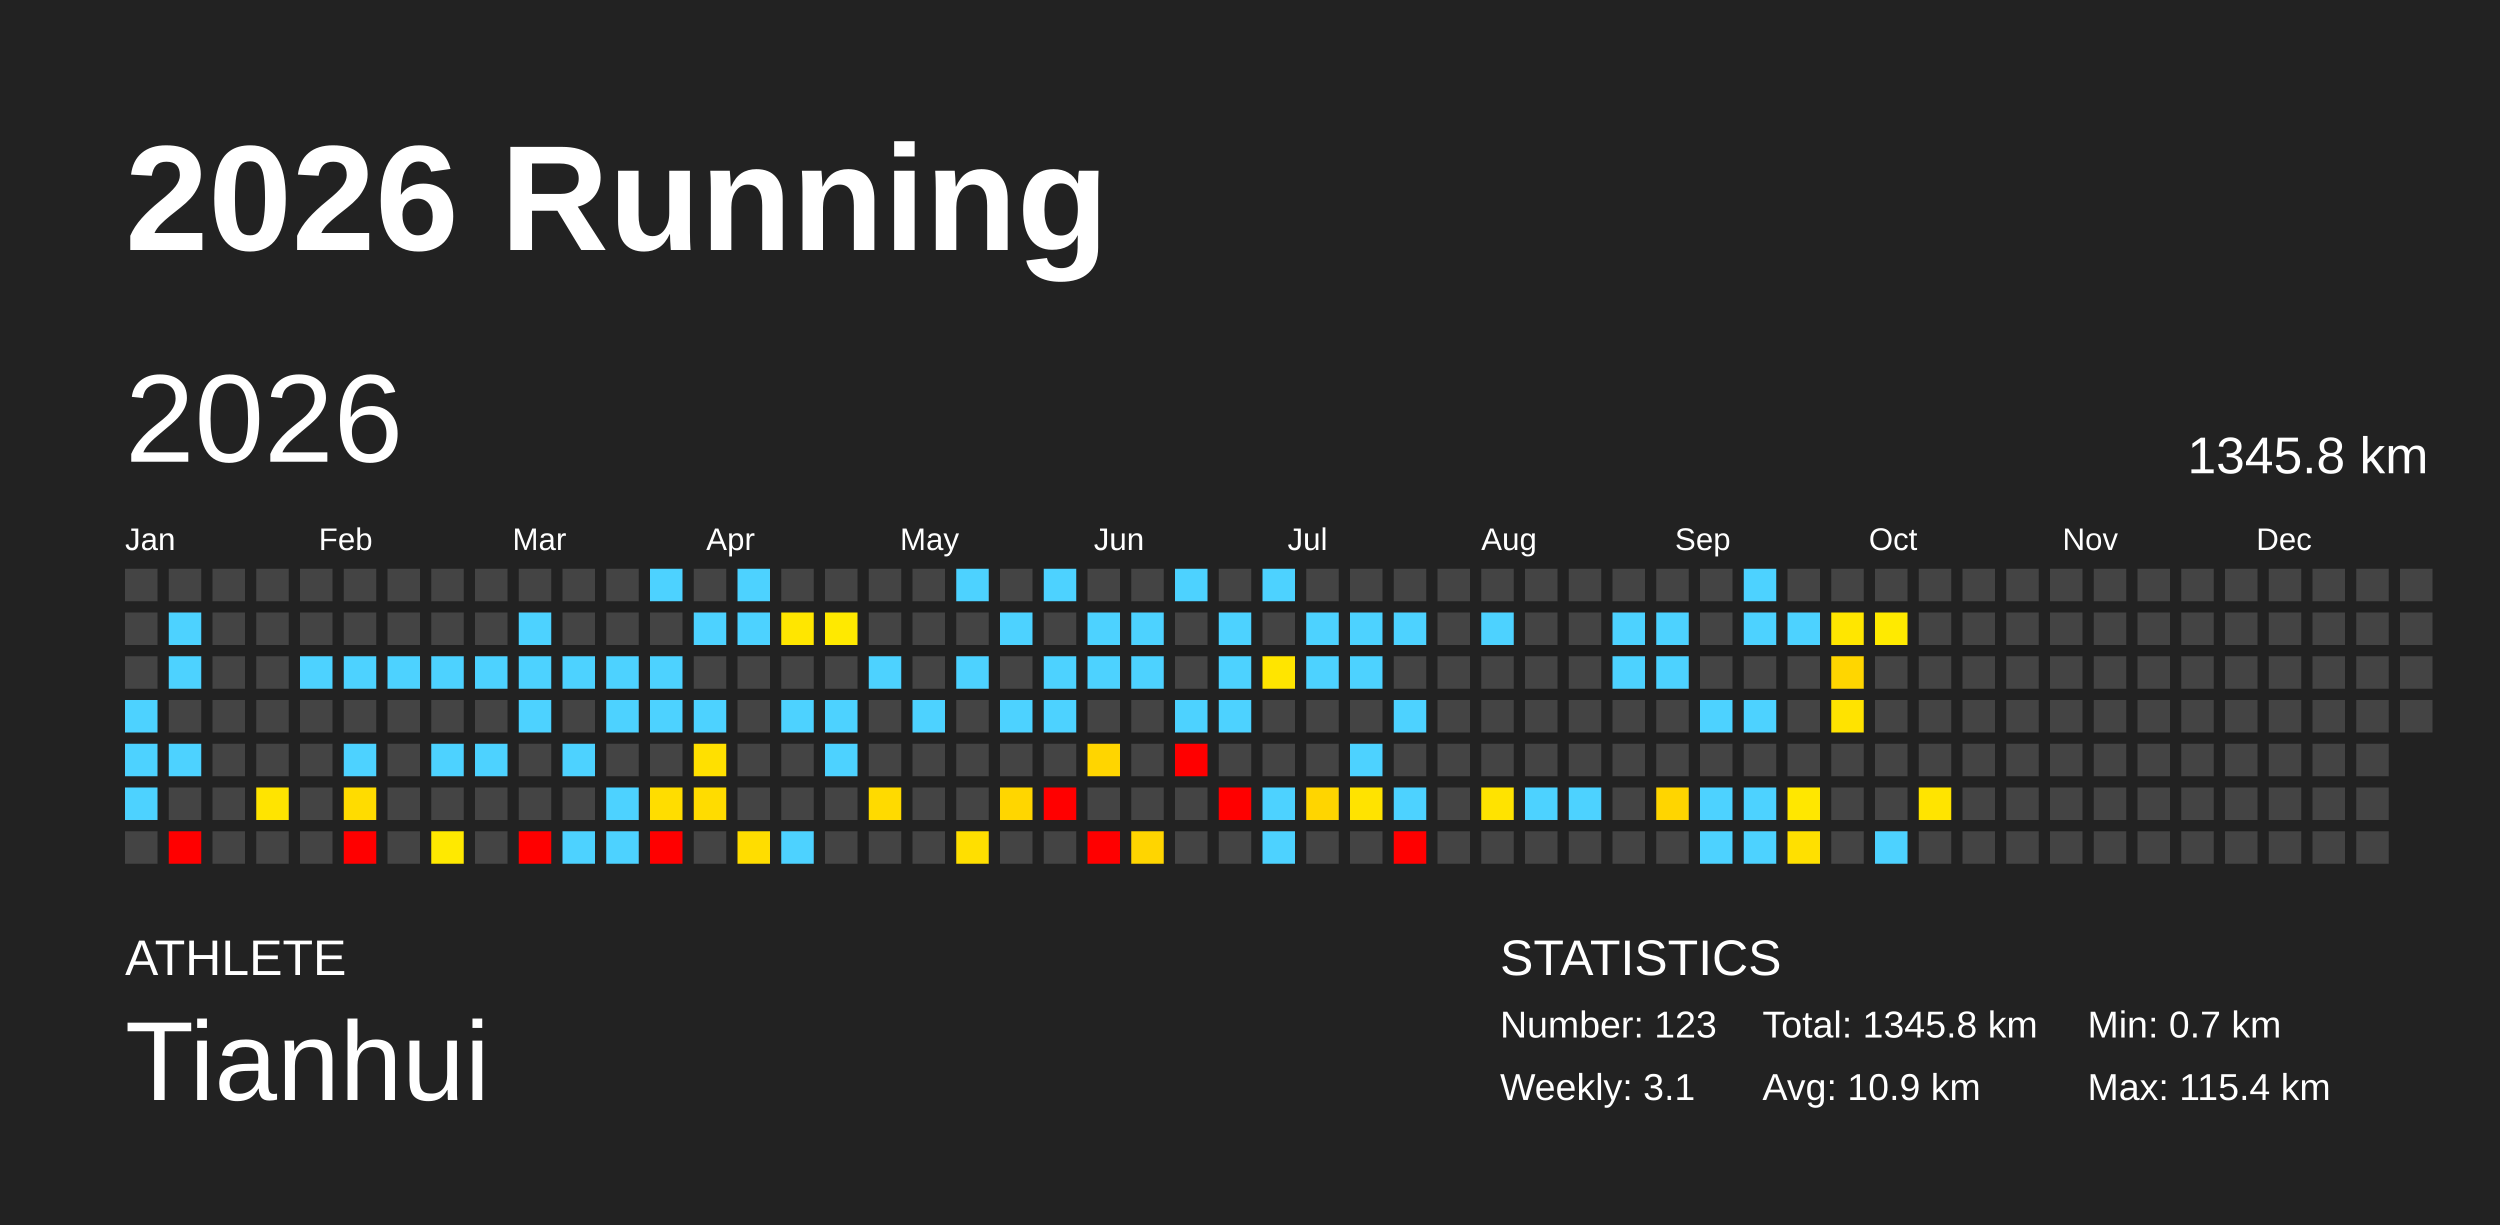
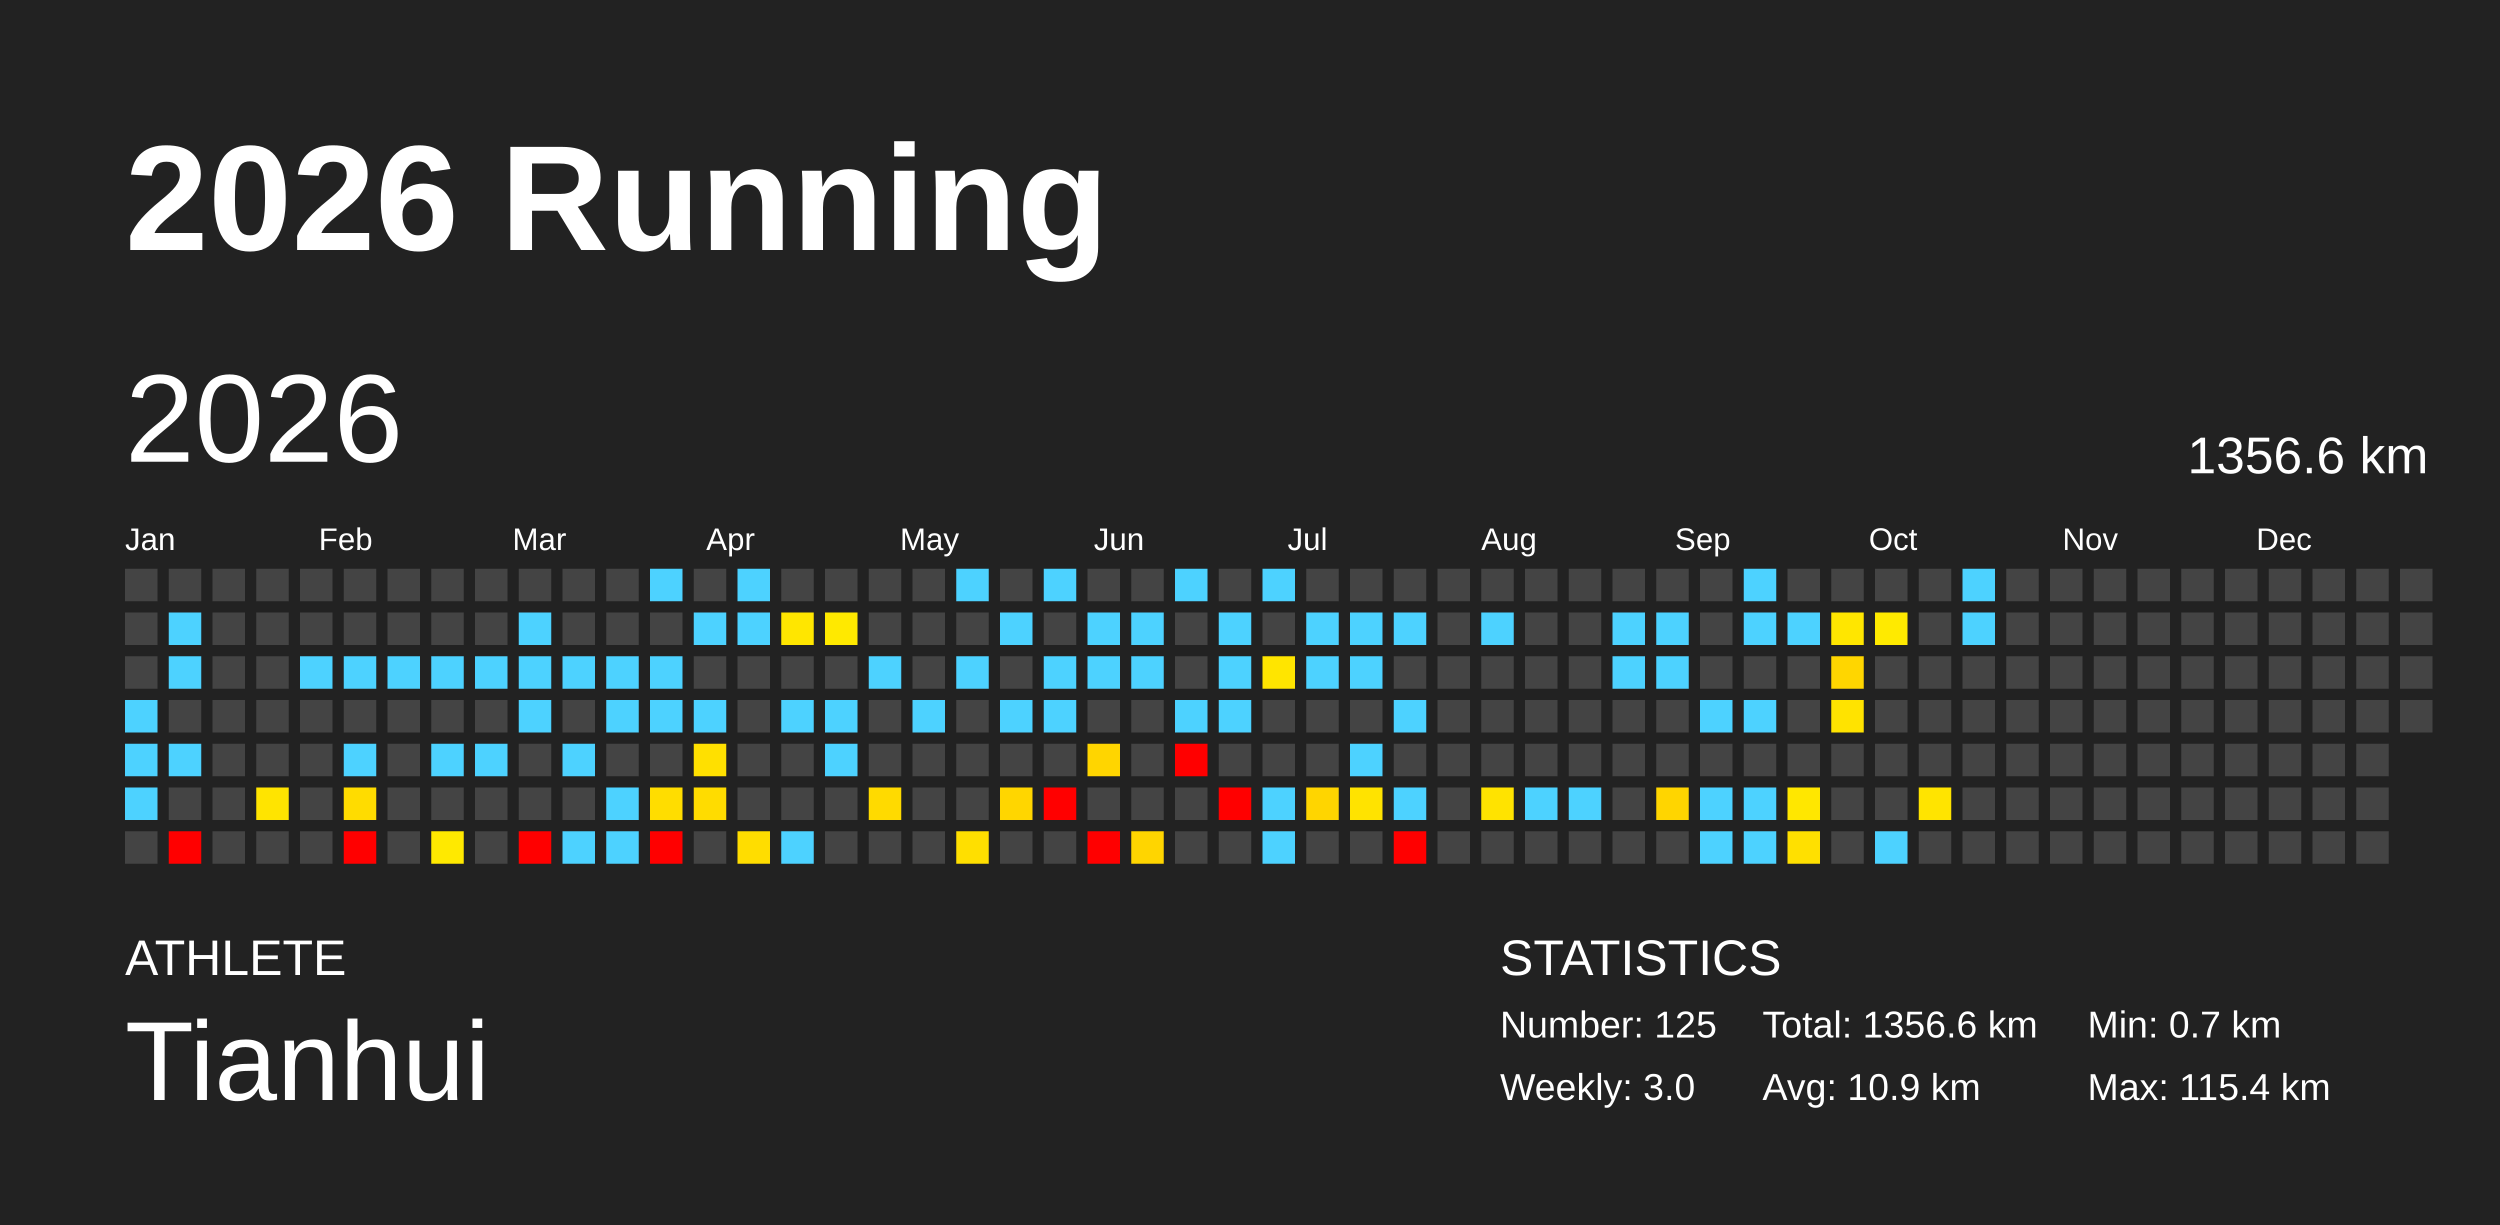
<svg xmlns="http://www.w3.org/2000/svg" baseProfile="full" height="98mm" version="1.1" viewBox="0,0,200,98" width="200mm">
  <defs />
  <rect fill="#222222" height="98" width="200" x="0" y="0" />
  <text fill="#FFFFFF" style="font-size:12px; font-family:Arial; font-weight:bold;" x="10" y="20">2026 Running</text>
  <text fill="#FFFFFF" style="font-size:4px; font-family:Arial" x="10" y="78">ATHLETE</text>
  <text fill="#FFFFFF" style="font-size:9px; font-family:Arial" x="10" y="88">Tianhui</text>
  <text fill="#FFFFFF" style="font-size:4px; font-family:Arial" x="120" y="78">STATISTICS</text>
-   <text fill="#FFFFFF" style="font-size:3px; font-family:Arial" x="120" y="83">Number: 123</text>
-   <text fill="#FFFFFF" style="font-size:3px; font-family:Arial" x="120" y="88">Weekly: 3.1</text>
-   <text fill="#FFFFFF" style="font-size:3px; font-family:Arial" x="141" y="83">Total: 1345.8 km</text>
+   <text fill="#FFFFFF" style="font-size:3px; font-family:Arial" x="120" y="83">Number: 125</text>
+   <text fill="#FFFFFF" style="font-size:3px; font-family:Arial" x="120" y="88">Weekly: 3.0</text>
+   <text fill="#FFFFFF" style="font-size:3px; font-family:Arial" x="141" y="83">Total: 1356.6 km</text>
  <text fill="#FFFFFF" style="font-size:3px; font-family:Arial" x="141" y="88">Avg: 10.9 km</text>
  <text fill="#FFFFFF" style="font-size:3px; font-family:Arial" x="167" y="83">Min: 0.7 km</text>
  <text fill="#FFFFFF" style="font-size:3px; font-family:Arial" x="167" y="88">Max: 115.4 km</text>
  <text dominant-baseline="hanging" fill="#FFFFFF" style="font-size:10.0px; font-family:Arial;" x="10" y="30">2026</text>
-   <text dominant-baseline="hanging" fill="#FFFFFF" style="font-size:4.125px; font-family:Arial;" x="175" y="35">1345.8 km</text>
+   <text dominant-baseline="hanging" fill="#FFFFFF" style="font-size:4.125px; font-family:Arial;" x="175" y="35">1356.6 km</text>
  <text fill="#FFFFFF" style="font-size:2.5px; font-family:Arial" x="10.0" y="44">Jan</text>
  <text fill="#FFFFFF" style="font-size:2.5px; font-family:Arial" x="25.5" y="44">Feb</text>
  <text fill="#FFFFFF" style="font-size:2.5px; font-family:Arial" x="41.0" y="44">Mar</text>
  <text fill="#FFFFFF" style="font-size:2.5px; font-family:Arial" x="56.5" y="44">Apr</text>
  <text fill="#FFFFFF" style="font-size:2.5px; font-family:Arial" x="72.0" y="44">May</text>
  <text fill="#FFFFFF" style="font-size:2.5px; font-family:Arial" x="87.5" y="44">Jun</text>
  <text fill="#FFFFFF" style="font-size:2.5px; font-family:Arial" x="103.0" y="44">Jul</text>
  <text fill="#FFFFFF" style="font-size:2.5px; font-family:Arial" x="118.5" y="44">Aug</text>
  <text fill="#FFFFFF" style="font-size:2.5px; font-family:Arial" x="134.0" y="44">Sep</text>
  <text fill="#FFFFFF" style="font-size:2.5px; font-family:Arial" x="149.5" y="44">Oct</text>
  <text fill="#FFFFFF" style="font-size:2.5px; font-family:Arial" x="165.0" y="44">Nov</text>
  <text fill="#FFFFFF" style="font-size:2.5px; font-family:Arial" x="180.5" y="44">Dec</text>
  <rect fill="#444444" height="2.6" width="2.6" x="10.0" y="45.5" />
  <rect fill="#444444" height="2.6" width="2.6" x="10.0" y="49.0" />
  <rect fill="#444444" height="2.6" width="2.6" x="10.0" y="52.5" />
  <rect fill="#4dd2ff" height="2.6" width="2.6" x="10.0" y="56.0" />
  <rect fill="#4dd2ff" height="2.6" width="2.6" x="10.0" y="59.5" />
  <rect fill="#4dd2ff" height="2.6" width="2.6" x="10.0" y="63.0" />
  <rect fill="#444444" height="2.6" width="2.6" x="10.0" y="66.5" />
  <rect fill="#444444" height="2.6" width="2.6" x="13.5" y="45.5" />
  <rect fill="#4dd2ff" height="2.6" width="2.6" x="13.5" y="49.0" />
  <rect fill="#4dd2ff" height="2.6" width="2.6" x="13.5" y="52.5" />
  <rect fill="#444444" height="2.6" width="2.6" x="13.5" y="56.0" />
  <rect fill="#4dd2ff" height="2.6" width="2.6" x="13.5" y="59.5" />
  <rect fill="#444444" height="2.6" width="2.6" x="13.5" y="63.0" />
  <rect fill="red" height="2.6" width="2.6" x="13.5" y="66.5" />
  <rect fill="#444444" height="2.6" width="2.6" x="17.0" y="45.5" />
  <rect fill="#444444" height="2.6" width="2.6" x="17.0" y="49.0" />
  <rect fill="#444444" height="2.6" width="2.6" x="17.0" y="52.5" />
  <rect fill="#444444" height="2.6" width="2.6" x="17.0" y="56.0" />
  <rect fill="#444444" height="2.6" width="2.6" x="17.0" y="59.5" />
  <rect fill="#444444" height="2.6" width="2.6" x="17.0" y="63.0" />
  <rect fill="#444444" height="2.6" width="2.6" x="17.0" y="66.5" />
  <rect fill="#444444" height="2.6" width="2.6" x="20.5" y="45.5" />
  <rect fill="#444444" height="2.6" width="2.6" x="20.5" y="49.0" />
  <rect fill="#444444" height="2.6" width="2.6" x="20.5" y="52.5" />
  <rect fill="#444444" height="2.6" width="2.6" x="20.5" y="56.0" />
  <rect fill="#444444" height="2.6" width="2.6" x="20.5" y="59.5" />
  <rect fill="#ffe400" height="2.6" width="2.6" x="20.5" y="63.0" />
  <rect fill="#444444" height="2.6" width="2.6" x="20.5" y="66.5" />
  <rect fill="#444444" height="2.6" width="2.6" x="24.0" y="45.5" />
  <rect fill="#444444" height="2.6" width="2.6" x="24.0" y="49.0" />
  <rect fill="#4dd2ff" height="2.6" width="2.6" x="24.0" y="52.5" />
  <rect fill="#444444" height="2.6" width="2.6" x="24.0" y="56.0" />
  <rect fill="#444444" height="2.6" width="2.6" x="24.0" y="59.5" />
  <rect fill="#444444" height="2.6" width="2.6" x="24.0" y="63.0" />
  <rect fill="#444444" height="2.6" width="2.6" x="24.0" y="66.5" />
  <rect fill="#444444" height="2.6" width="2.6" x="27.5" y="45.5" />
  <rect fill="#444444" height="2.6" width="2.6" x="27.5" y="49.0" />
  <rect fill="#4dd2ff" height="2.6" width="2.6" x="27.5" y="52.5" />
  <rect fill="#444444" height="2.6" width="2.6" x="27.5" y="56.0" />
  <rect fill="#4dd2ff" height="2.6" width="2.6" x="27.5" y="59.5" />
  <rect fill="#ffdc00" height="2.6" width="2.6" x="27.5" y="63.0" />
  <rect fill="red" height="2.6" width="2.6" x="27.5" y="66.5" />
  <rect fill="#444444" height="2.6" width="2.6" x="31.0" y="45.5" />
  <rect fill="#444444" height="2.6" width="2.6" x="31.0" y="49.0" />
  <rect fill="#4dd2ff" height="2.6" width="2.6" x="31.0" y="52.5" />
  <rect fill="#444444" height="2.6" width="2.6" x="31.0" y="56.0" />
  <rect fill="#444444" height="2.6" width="2.6" x="31.0" y="59.5" />
  <rect fill="#444444" height="2.6" width="2.6" x="31.0" y="63.0" />
  <rect fill="#444444" height="2.6" width="2.6" x="31.0" y="66.5" />
  <rect fill="#444444" height="2.6" width="2.6" x="34.5" y="45.5" />
  <rect fill="#444444" height="2.6" width="2.6" x="34.5" y="49.0" />
  <rect fill="#4dd2ff" height="2.6" width="2.6" x="34.5" y="52.5" />
  <rect fill="#444444" height="2.6" width="2.6" x="34.5" y="56.0" />
  <rect fill="#4dd2ff" height="2.6" width="2.6" x="34.5" y="59.5" />
  <rect fill="#444444" height="2.6" width="2.6" x="34.5" y="63.0" />
  <rect fill="#ffe900" height="2.6" width="2.6" x="34.5" y="66.5" />
  <rect fill="#444444" height="2.6" width="2.6" x="38.0" y="45.5" />
  <rect fill="#444444" height="2.6" width="2.6" x="38.0" y="49.0" />
  <rect fill="#4dd2ff" height="2.6" width="2.6" x="38.0" y="52.5" />
  <rect fill="#444444" height="2.6" width="2.6" x="38.0" y="56.0" />
  <rect fill="#4dd2ff" height="2.6" width="2.6" x="38.0" y="59.5" />
  <rect fill="#444444" height="2.6" width="2.6" x="38.0" y="63.0" />
  <rect fill="#444444" height="2.6" width="2.6" x="38.0" y="66.5" />
  <rect fill="#444444" height="2.6" width="2.6" x="41.5" y="45.5" />
  <rect fill="#4dd2ff" height="2.6" width="2.6" x="41.5" y="49.0" />
  <rect fill="#4dd2ff" height="2.6" width="2.6" x="41.5" y="52.5" />
  <rect fill="#4dd2ff" height="2.6" width="2.6" x="41.5" y="56.0" />
  <rect fill="#444444" height="2.6" width="2.6" x="41.5" y="59.5" />
  <rect fill="#444444" height="2.6" width="2.6" x="41.5" y="63.0" />
  <rect fill="red" height="2.6" width="2.6" x="41.5" y="66.5" />
  <rect fill="#444444" height="2.6" width="2.6" x="45.0" y="45.5" />
  <rect fill="#444444" height="2.6" width="2.6" x="45.0" y="49.0" />
  <rect fill="#4dd2ff" height="2.6" width="2.6" x="45.0" y="52.5" />
  <rect fill="#444444" height="2.6" width="2.6" x="45.0" y="56.0" />
  <rect fill="#4dd2ff" height="2.6" width="2.6" x="45.0" y="59.5" />
  <rect fill="#444444" height="2.6" width="2.6" x="45.0" y="63.0" />
  <rect fill="#4dd2ff" height="2.6" width="2.6" x="45.0" y="66.5" />
  <rect fill="#444444" height="2.6" width="2.6" x="48.5" y="45.5" />
  <rect fill="#444444" height="2.6" width="2.6" x="48.5" y="49.0" />
  <rect fill="#4dd2ff" height="2.6" width="2.6" x="48.5" y="52.5" />
  <rect fill="#4dd2ff" height="2.6" width="2.6" x="48.5" y="56.0" />
  <rect fill="#444444" height="2.6" width="2.6" x="48.5" y="59.5" />
  <rect fill="#4dd2ff" height="2.6" width="2.6" x="48.5" y="63.0" />
  <rect fill="#4dd2ff" height="2.6" width="2.6" x="48.5" y="66.5" />
  <rect fill="#4dd2ff" height="2.6" width="2.6" x="52.0" y="45.5" />
  <rect fill="#444444" height="2.6" width="2.6" x="52.0" y="49.0" />
  <rect fill="#4dd2ff" height="2.6" width="2.6" x="52.0" y="52.5" />
  <rect fill="#4dd2ff" height="2.6" width="2.6" x="52.0" y="56.0" />
  <rect fill="#444444" height="2.6" width="2.6" x="52.0" y="59.5" />
  <rect fill="#ffdd00" height="2.6" width="2.6" x="52.0" y="63.0" />
  <rect fill="red" height="2.6" width="2.6" x="52.0" y="66.5" />
  <rect fill="#444444" height="2.6" width="2.6" x="55.5" y="45.5" />
  <rect fill="#4dd2ff" height="2.6" width="2.6" x="55.5" y="49.0" />
  <rect fill="#444444" height="2.6" width="2.6" x="55.5" y="52.5" />
  <rect fill="#4dd2ff" height="2.6" width="2.6" x="55.5" y="56.0" />
  <rect fill="#ffe000" height="2.6" width="2.6" x="55.5" y="59.5" />
  <rect fill="#ffdc00" height="2.6" width="2.6" x="55.5" y="63.0" />
  <rect fill="#444444" height="2.6" width="2.6" x="55.5" y="66.5" />
  <rect fill="#4dd2ff" height="2.6" width="2.6" x="59.0" y="45.5" />
  <rect fill="#4dd2ff" height="2.6" width="2.6" x="59.0" y="49.0" />
  <rect fill="#444444" height="2.6" width="2.6" x="59.0" y="52.5" />
  <rect fill="#444444" height="2.6" width="2.6" x="59.0" y="56.0" />
  <rect fill="#444444" height="2.6" width="2.6" x="59.0" y="59.5" />
  <rect fill="#444444" height="2.6" width="2.6" x="59.0" y="63.0" />
  <rect fill="#ffdd00" height="2.6" width="2.6" x="59.0" y="66.5" />
  <rect fill="#444444" height="2.6" width="2.6" x="62.5" y="45.5" />
  <rect fill="#ffe600" height="2.6" width="2.6" x="62.5" y="49.0" />
  <rect fill="#444444" height="2.6" width="2.6" x="62.5" y="52.5" />
  <rect fill="#4dd2ff" height="2.6" width="2.6" x="62.5" y="56.0" />
  <rect fill="#444444" height="2.6" width="2.6" x="62.5" y="59.5" />
  <rect fill="#444444" height="2.6" width="2.6" x="62.5" y="63.0" />
  <rect fill="#4dd2ff" height="2.6" width="2.6" x="62.5" y="66.5" />
  <rect fill="#444444" height="2.6" width="2.6" x="66.0" y="45.5" />
  <rect fill="#ffe900" height="2.6" width="2.6" x="66.0" y="49.0" />
  <rect fill="#444444" height="2.6" width="2.6" x="66.0" y="52.5" />
  <rect fill="#4dd2ff" height="2.6" width="2.6" x="66.0" y="56.0" />
  <rect fill="#4dd2ff" height="2.6" width="2.6" x="66.0" y="59.5" />
  <rect fill="#444444" height="2.6" width="2.6" x="66.0" y="63.0" />
  <rect fill="#444444" height="2.6" width="2.6" x="66.0" y="66.5" />
  <rect fill="#444444" height="2.6" width="2.6" x="69.5" y="45.5" />
  <rect fill="#444444" height="2.6" width="2.6" x="69.5" y="49.0" />
  <rect fill="#4dd2ff" height="2.6" width="2.6" x="69.5" y="52.5" />
  <rect fill="#444444" height="2.6" width="2.6" x="69.5" y="56.0" />
  <rect fill="#444444" height="2.6" width="2.6" x="69.5" y="59.5" />
  <rect fill="#ffda00" height="2.6" width="2.6" x="69.5" y="63.0" />
  <rect fill="#444444" height="2.6" width="2.6" x="69.5" y="66.5" />
  <rect fill="#444444" height="2.6" width="2.6" x="73.0" y="45.5" />
  <rect fill="#444444" height="2.6" width="2.6" x="73.0" y="49.0" />
  <rect fill="#444444" height="2.6" width="2.6" x="73.0" y="52.5" />
  <rect fill="#4dd2ff" height="2.6" width="2.6" x="73.0" y="56.0" />
  <rect fill="#444444" height="2.6" width="2.6" x="73.0" y="59.5" />
  <rect fill="#444444" height="2.6" width="2.6" x="73.0" y="63.0" />
  <rect fill="#444444" height="2.6" width="2.6" x="73.0" y="66.5" />
  <rect fill="#4dd2ff" height="2.6" width="2.6" x="76.5" y="45.5" />
  <rect fill="#444444" height="2.6" width="2.6" x="76.5" y="49.0" />
  <rect fill="#4dd2ff" height="2.6" width="2.6" x="76.5" y="52.5" />
  <rect fill="#444444" height="2.6" width="2.6" x="76.5" y="56.0" />
  <rect fill="#444444" height="2.6" width="2.6" x="76.5" y="59.5" />
  <rect fill="#444444" height="2.6" width="2.6" x="76.5" y="63.0" />
  <rect fill="#ffdf00" height="2.6" width="2.6" x="76.5" y="66.5" />
  <rect fill="#444444" height="2.6" width="2.6" x="80.0" y="45.5" />
  <rect fill="#4dd2ff" height="2.6" width="2.6" x="80.0" y="49.0" />
  <rect fill="#444444" height="2.6" width="2.6" x="80.0" y="52.5" />
  <rect fill="#4dd2ff" height="2.6" width="2.6" x="80.0" y="56.0" />
  <rect fill="#444444" height="2.6" width="2.6" x="80.0" y="59.5" />
  <rect fill="#ffd600" height="2.6" width="2.6" x="80.0" y="63.0" />
  <rect fill="#444444" height="2.6" width="2.6" x="80.0" y="66.5" />
  <rect fill="#4dd2ff" height="2.6" width="2.6" x="83.5" y="45.5" />
  <rect fill="#444444" height="2.6" width="2.6" x="83.5" y="49.0" />
  <rect fill="#4dd2ff" height="2.6" width="2.6" x="83.5" y="52.5" />
  <rect fill="#4dd2ff" height="2.6" width="2.6" x="83.5" y="56.0" />
  <rect fill="#444444" height="2.6" width="2.6" x="83.5" y="59.5" />
  <rect fill="red" height="2.6" width="2.6" x="83.5" y="63.0" />
  <rect fill="#444444" height="2.6" width="2.6" x="83.5" y="66.5" />
  <rect fill="#444444" height="2.6" width="2.6" x="87.0" y="45.5" />
  <rect fill="#4dd2ff" height="2.6" width="2.6" x="87.0" y="49.0" />
  <rect fill="#4dd2ff" height="2.6" width="2.6" x="87.0" y="52.5" />
  <rect fill="#444444" height="2.6" width="2.6" x="87.0" y="56.0" />
  <rect fill="#ffd500" height="2.6" width="2.6" x="87.0" y="59.5" />
  <rect fill="#444444" height="2.6" width="2.6" x="87.0" y="63.0" />
  <rect fill="red" height="2.6" width="2.6" x="87.0" y="66.5" />
  <rect fill="#444444" height="2.6" width="2.6" x="90.5" y="45.5" />
  <rect fill="#4dd2ff" height="2.6" width="2.6" x="90.5" y="49.0" />
  <rect fill="#4dd2ff" height="2.6" width="2.6" x="90.5" y="52.5" />
  <rect fill="#444444" height="2.6" width="2.6" x="90.5" y="56.0" />
  <rect fill="#444444" height="2.6" width="2.6" x="90.5" y="59.5" />
  <rect fill="#444444" height="2.6" width="2.6" x="90.5" y="63.0" />
  <rect fill="#ffd500" height="2.6" width="2.6" x="90.5" y="66.5" />
  <rect fill="#4dd2ff" height="2.6" width="2.6" x="94.0" y="45.5" />
  <rect fill="#444444" height="2.6" width="2.6" x="94.0" y="49.0" />
  <rect fill="#444444" height="2.6" width="2.6" x="94.0" y="52.5" />
  <rect fill="#4dd2ff" height="2.6" width="2.6" x="94.0" y="56.0" />
  <rect fill="red" height="2.6" width="2.6" x="94.0" y="59.5" />
  <rect fill="#444444" height="2.6" width="2.6" x="94.0" y="63.0" />
  <rect fill="#444444" height="2.6" width="2.6" x="94.0" y="66.5" />
  <rect fill="#444444" height="2.6" width="2.6" x="97.5" y="45.5" />
  <rect fill="#4dd2ff" height="2.6" width="2.6" x="97.5" y="49.0" />
  <rect fill="#4dd2ff" height="2.6" width="2.6" x="97.5" y="52.5" />
  <rect fill="#4dd2ff" height="2.6" width="2.6" x="97.5" y="56.0" />
  <rect fill="#444444" height="2.6" width="2.6" x="97.5" y="59.5" />
  <rect fill="red" height="2.6" width="2.6" x="97.5" y="63.0" />
  <rect fill="#444444" height="2.6" width="2.6" x="97.5" y="66.5" />
  <rect fill="#4dd2ff" height="2.6" width="2.6" x="101.0" y="45.5" />
  <rect fill="#444444" height="2.6" width="2.6" x="101.0" y="49.0" />
  <rect fill="#ffe500" height="2.6" width="2.6" x="101.0" y="52.5" />
  <rect fill="#444444" height="2.6" width="2.6" x="101.0" y="56.0" />
  <rect fill="#444444" height="2.6" width="2.6" x="101.0" y="59.5" />
  <rect fill="#4dd2ff" height="2.6" width="2.6" x="101.0" y="63.0" />
  <rect fill="#4dd2ff" height="2.6" width="2.6" x="101.0" y="66.5" />
  <rect fill="#444444" height="2.6" width="2.6" x="104.5" y="45.5" />
  <rect fill="#4dd2ff" height="2.6" width="2.6" x="104.5" y="49.0" />
  <rect fill="#4dd2ff" height="2.6" width="2.6" x="104.5" y="52.5" />
  <rect fill="#444444" height="2.6" width="2.6" x="104.5" y="56.0" />
  <rect fill="#444444" height="2.6" width="2.6" x="104.5" y="59.5" />
  <rect fill="#ffd500" height="2.6" width="2.6" x="104.5" y="63.0" />
  <rect fill="#444444" height="2.6" width="2.6" x="104.5" y="66.5" />
  <rect fill="#444444" height="2.6" width="2.6" x="108.0" y="45.5" />
  <rect fill="#4dd2ff" height="2.6" width="2.6" x="108.0" y="49.0" />
  <rect fill="#4dd2ff" height="2.6" width="2.6" x="108.0" y="52.5" />
  <rect fill="#444444" height="2.6" width="2.6" x="108.0" y="56.0" />
  <rect fill="#4dd2ff" height="2.6" width="2.6" x="108.0" y="59.5" />
  <rect fill="#ffe300" height="2.6" width="2.6" x="108.0" y="63.0" />
  <rect fill="#444444" height="2.6" width="2.6" x="108.0" y="66.5" />
  <rect fill="#444444" height="2.6" width="2.6" x="111.5" y="45.5" />
  <rect fill="#4dd2ff" height="2.6" width="2.6" x="111.5" y="49.0" />
  <rect fill="#444444" height="2.6" width="2.6" x="111.5" y="52.5" />
  <rect fill="#4dd2ff" height="2.6" width="2.6" x="111.5" y="56.0" />
  <rect fill="#444444" height="2.6" width="2.6" x="111.5" y="59.5" />
  <rect fill="#4dd2ff" height="2.6" width="2.6" x="111.5" y="63.0" />
  <rect fill="red" height="2.6" width="2.6" x="111.5" y="66.5" />
  <rect fill="#444444" height="2.6" width="2.6" x="115.0" y="45.5" />
  <rect fill="#444444" height="2.6" width="2.6" x="115.0" y="49.0" />
  <rect fill="#444444" height="2.6" width="2.6" x="115.0" y="52.5" />
  <rect fill="#444444" height="2.6" width="2.6" x="115.0" y="56.0" />
  <rect fill="#444444" height="2.6" width="2.6" x="115.0" y="59.5" />
  <rect fill="#444444" height="2.6" width="2.6" x="115.0" y="63.0" />
  <rect fill="#444444" height="2.6" width="2.6" x="115.0" y="66.5" />
  <rect fill="#444444" height="2.6" width="2.6" x="118.5" y="45.5" />
  <rect fill="#4dd2ff" height="2.6" width="2.6" x="118.5" y="49.0" />
  <rect fill="#444444" height="2.6" width="2.6" x="118.5" y="52.5" />
  <rect fill="#444444" height="2.6" width="2.6" x="118.5" y="56.0" />
  <rect fill="#444444" height="2.6" width="2.6" x="118.5" y="59.5" />
  <rect fill="#ffe300" height="2.6" width="2.6" x="118.5" y="63.0" />
  <rect fill="#444444" height="2.6" width="2.6" x="118.5" y="66.5" />
  <rect fill="#444444" height="2.6" width="2.6" x="122.0" y="45.5" />
  <rect fill="#444444" height="2.6" width="2.6" x="122.0" y="49.0" />
  <rect fill="#444444" height="2.6" width="2.6" x="122.0" y="52.5" />
  <rect fill="#444444" height="2.6" width="2.6" x="122.0" y="56.0" />
  <rect fill="#444444" height="2.6" width="2.6" x="122.0" y="59.5" />
  <rect fill="#4dd2ff" height="2.6" width="2.6" x="122.0" y="63.0" />
  <rect fill="#444444" height="2.6" width="2.6" x="122.0" y="66.5" />
  <rect fill="#444444" height="2.6" width="2.6" x="125.5" y="45.5" />
  <rect fill="#444444" height="2.6" width="2.6" x="125.5" y="49.0" />
  <rect fill="#444444" height="2.6" width="2.6" x="125.5" y="52.5" />
  <rect fill="#444444" height="2.6" width="2.6" x="125.5" y="56.0" />
  <rect fill="#444444" height="2.6" width="2.6" x="125.5" y="59.5" />
  <rect fill="#4dd2ff" height="2.6" width="2.6" x="125.5" y="63.0" />
  <rect fill="#444444" height="2.6" width="2.6" x="125.5" y="66.5" />
  <rect fill="#444444" height="2.6" width="2.6" x="129.0" y="45.5" />
  <rect fill="#4dd2ff" height="2.6" width="2.6" x="129.0" y="49.0" />
  <rect fill="#4dd2ff" height="2.6" width="2.6" x="129.0" y="52.5" />
  <rect fill="#444444" height="2.6" width="2.6" x="129.0" y="56.0" />
  <rect fill="#444444" height="2.6" width="2.6" x="129.0" y="59.5" />
  <rect fill="#444444" height="2.6" width="2.6" x="129.0" y="63.0" />
  <rect fill="#444444" height="2.6" width="2.6" x="129.0" y="66.5" />
  <rect fill="#444444" height="2.6" width="2.6" x="132.5" y="45.5" />
  <rect fill="#4dd2ff" height="2.6" width="2.6" x="132.5" y="49.0" />
  <rect fill="#4dd2ff" height="2.6" width="2.6" x="132.5" y="52.5" />
  <rect fill="#444444" height="2.6" width="2.6" x="132.5" y="56.0" />
  <rect fill="#444444" height="2.6" width="2.6" x="132.5" y="59.5" />
  <rect fill="#ffd500" height="2.6" width="2.6" x="132.5" y="63.0" />
  <rect fill="#444444" height="2.6" width="2.6" x="132.5" y="66.5" />
  <rect fill="#444444" height="2.6" width="2.6" x="136.0" y="45.5" />
  <rect fill="#444444" height="2.6" width="2.6" x="136.0" y="49.0" />
  <rect fill="#444444" height="2.6" width="2.6" x="136.0" y="52.5" />
  <rect fill="#4dd2ff" height="2.6" width="2.6" x="136.0" y="56.0" />
  <rect fill="#444444" height="2.6" width="2.6" x="136.0" y="59.5" />
  <rect fill="#4dd2ff" height="2.6" width="2.6" x="136.0" y="63.0" />
  <rect fill="#4dd2ff" height="2.6" width="2.6" x="136.0" y="66.5" />
  <rect fill="#4dd2ff" height="2.6" width="2.6" x="139.5" y="45.5" />
  <rect fill="#4dd2ff" height="2.6" width="2.6" x="139.5" y="49.0" />
  <rect fill="#444444" height="2.6" width="2.6" x="139.5" y="52.5" />
  <rect fill="#4dd2ff" height="2.6" width="2.6" x="139.5" y="56.0" />
  <rect fill="#444444" height="2.6" width="2.6" x="139.5" y="59.5" />
  <rect fill="#4dd2ff" height="2.6" width="2.6" x="139.5" y="63.0" />
  <rect fill="#4dd2ff" height="2.6" width="2.6" x="139.5" y="66.5" />
  <rect fill="#444444" height="2.6" width="2.6" x="143.0" y="45.5" />
  <rect fill="#4dd2ff" height="2.6" width="2.6" x="143.0" y="49.0" />
  <rect fill="#444444" height="2.6" width="2.6" x="143.0" y="52.5" />
  <rect fill="#444444" height="2.6" width="2.6" x="143.0" y="56.0" />
  <rect fill="#444444" height="2.6" width="2.6" x="143.0" y="59.5" />
  <rect fill="#ffe700" height="2.6" width="2.6" x="143.0" y="63.0" />
  <rect fill="#ffe000" height="2.6" width="2.6" x="143.0" y="66.5" />
  <rect fill="#444444" height="2.6" width="2.6" x="146.5" y="45.5" />
  <rect fill="#ffe600" height="2.6" width="2.6" x="146.5" y="49.0" />
  <rect fill="#ffd600" height="2.6" width="2.6" x="146.5" y="52.5" />
  <rect fill="#ffe300" height="2.6" width="2.6" x="146.5" y="56.0" />
  <rect fill="#444444" height="2.6" width="2.6" x="146.5" y="59.5" />
  <rect fill="#444444" height="2.6" width="2.6" x="146.5" y="63.0" />
  <rect fill="#444444" height="2.6" width="2.6" x="146.5" y="66.5" />
  <rect fill="#444444" height="2.6" width="2.6" x="150.0" y="45.5" />
  <rect fill="#ffea00" height="2.6" width="2.6" x="150.0" y="49.0" />
  <rect fill="#444444" height="2.6" width="2.6" x="150.0" y="52.5" />
  <rect fill="#444444" height="2.6" width="2.6" x="150.0" y="56.0" />
  <rect fill="#444444" height="2.6" width="2.6" x="150.0" y="59.5" />
  <rect fill="#444444" height="2.6" width="2.6" x="150.0" y="63.0" />
  <rect fill="#4dd2ff" height="2.6" width="2.6" x="150.0" y="66.5" />
  <rect fill="#444444" height="2.6" width="2.6" x="153.5" y="45.5" />
  <rect fill="#444444" height="2.6" width="2.6" x="153.5" y="49.0" />
  <rect fill="#444444" height="2.6" width="2.6" x="153.5" y="52.5" />
  <rect fill="#444444" height="2.6" width="2.6" x="153.5" y="56.0" />
  <rect fill="#444444" height="2.6" width="2.6" x="153.5" y="59.5" />
  <rect fill="#ffe400" height="2.6" width="2.6" x="153.5" y="63.0" />
  <rect fill="#444444" height="2.6" width="2.6" x="153.5" y="66.5" />
-   <rect fill="#444444" height="2.6" width="2.6" x="157.0" y="45.5" />
-   <rect fill="#444444" height="2.6" width="2.6" x="157.0" y="49.0" />
+   <rect fill="#4dd2ff" height="2.6" width="2.6" x="157.0" y="45.5" />
+   <rect fill="#4dd2ff" height="2.6" width="2.6" x="157.0" y="49.0" />
  <rect fill="#444444" height="2.6" width="2.6" x="157.0" y="52.5" />
  <rect fill="#444444" height="2.6" width="2.6" x="157.0" y="56.0" />
  <rect fill="#444444" height="2.6" width="2.6" x="157.0" y="59.5" />
  <rect fill="#444444" height="2.6" width="2.6" x="157.0" y="63.0" />
  <rect fill="#444444" height="2.6" width="2.6" x="157.0" y="66.5" />
  <rect fill="#444444" height="2.6" width="2.6" x="160.5" y="45.5" />
  <rect fill="#444444" height="2.6" width="2.6" x="160.5" y="49.0" />
  <rect fill="#444444" height="2.6" width="2.6" x="160.5" y="52.5" />
  <rect fill="#444444" height="2.6" width="2.6" x="160.5" y="56.0" />
  <rect fill="#444444" height="2.6" width="2.6" x="160.5" y="59.5" />
  <rect fill="#444444" height="2.6" width="2.6" x="160.5" y="63.0" />
  <rect fill="#444444" height="2.6" width="2.6" x="160.5" y="66.5" />
  <rect fill="#444444" height="2.6" width="2.6" x="164.0" y="45.5" />
  <rect fill="#444444" height="2.6" width="2.6" x="164.0" y="49.0" />
  <rect fill="#444444" height="2.6" width="2.6" x="164.0" y="52.5" />
  <rect fill="#444444" height="2.6" width="2.6" x="164.0" y="56.0" />
  <rect fill="#444444" height="2.6" width="2.6" x="164.0" y="59.5" />
  <rect fill="#444444" height="2.6" width="2.6" x="164.0" y="63.0" />
  <rect fill="#444444" height="2.6" width="2.6" x="164.0" y="66.5" />
  <rect fill="#444444" height="2.6" width="2.6" x="167.5" y="45.5" />
  <rect fill="#444444" height="2.6" width="2.6" x="167.5" y="49.0" />
  <rect fill="#444444" height="2.6" width="2.6" x="167.5" y="52.5" />
  <rect fill="#444444" height="2.6" width="2.6" x="167.5" y="56.0" />
  <rect fill="#444444" height="2.6" width="2.6" x="167.5" y="59.5" />
  <rect fill="#444444" height="2.6" width="2.6" x="167.5" y="63.0" />
  <rect fill="#444444" height="2.6" width="2.6" x="167.5" y="66.5" />
  <rect fill="#444444" height="2.6" width="2.6" x="171.0" y="45.5" />
  <rect fill="#444444" height="2.6" width="2.6" x="171.0" y="49.0" />
  <rect fill="#444444" height="2.6" width="2.6" x="171.0" y="52.5" />
  <rect fill="#444444" height="2.6" width="2.6" x="171.0" y="56.0" />
  <rect fill="#444444" height="2.6" width="2.6" x="171.0" y="59.5" />
  <rect fill="#444444" height="2.6" width="2.6" x="171.0" y="63.0" />
  <rect fill="#444444" height="2.6" width="2.6" x="171.0" y="66.5" />
  <rect fill="#444444" height="2.6" width="2.6" x="174.5" y="45.5" />
  <rect fill="#444444" height="2.6" width="2.6" x="174.5" y="49.0" />
  <rect fill="#444444" height="2.6" width="2.6" x="174.5" y="52.5" />
  <rect fill="#444444" height="2.6" width="2.6" x="174.5" y="56.0" />
  <rect fill="#444444" height="2.6" width="2.6" x="174.5" y="59.5" />
  <rect fill="#444444" height="2.6" width="2.6" x="174.5" y="63.0" />
  <rect fill="#444444" height="2.6" width="2.6" x="174.5" y="66.5" />
  <rect fill="#444444" height="2.6" width="2.6" x="178.0" y="45.5" />
  <rect fill="#444444" height="2.6" width="2.6" x="178.0" y="49.0" />
  <rect fill="#444444" height="2.6" width="2.6" x="178.0" y="52.5" />
  <rect fill="#444444" height="2.6" width="2.6" x="178.0" y="56.0" />
  <rect fill="#444444" height="2.6" width="2.6" x="178.0" y="59.5" />
  <rect fill="#444444" height="2.6" width="2.6" x="178.0" y="63.0" />
  <rect fill="#444444" height="2.6" width="2.6" x="178.0" y="66.5" />
  <rect fill="#444444" height="2.6" width="2.6" x="181.5" y="45.5" />
  <rect fill="#444444" height="2.6" width="2.6" x="181.5" y="49.0" />
  <rect fill="#444444" height="2.6" width="2.6" x="181.5" y="52.5" />
  <rect fill="#444444" height="2.6" width="2.6" x="181.5" y="56.0" />
  <rect fill="#444444" height="2.6" width="2.6" x="181.5" y="59.5" />
  <rect fill="#444444" height="2.6" width="2.6" x="181.5" y="63.0" />
  <rect fill="#444444" height="2.6" width="2.6" x="181.5" y="66.5" />
  <rect fill="#444444" height="2.6" width="2.6" x="185.0" y="45.5" />
  <rect fill="#444444" height="2.6" width="2.6" x="185.0" y="49.0" />
  <rect fill="#444444" height="2.6" width="2.6" x="185.0" y="52.5" />
  <rect fill="#444444" height="2.6" width="2.6" x="185.0" y="56.0" />
  <rect fill="#444444" height="2.6" width="2.6" x="185.0" y="59.5" />
  <rect fill="#444444" height="2.6" width="2.6" x="185.0" y="63.0" />
  <rect fill="#444444" height="2.6" width="2.6" x="185.0" y="66.5" />
  <rect fill="#444444" height="2.6" width="2.6" x="188.5" y="45.5" />
  <rect fill="#444444" height="2.6" width="2.6" x="188.5" y="49.0" />
  <rect fill="#444444" height="2.6" width="2.6" x="188.5" y="52.5" />
  <rect fill="#444444" height="2.6" width="2.6" x="188.5" y="56.0" />
  <rect fill="#444444" height="2.6" width="2.6" x="188.5" y="59.5" />
  <rect fill="#444444" height="2.6" width="2.6" x="188.5" y="63.0" />
  <rect fill="#444444" height="2.6" width="2.6" x="188.5" y="66.5" />
  <rect fill="#444444" height="2.6" width="2.6" x="192.0" y="45.5" />
  <rect fill="#444444" height="2.6" width="2.6" x="192.0" y="49.0" />
  <rect fill="#444444" height="2.6" width="2.6" x="192.0" y="52.5" />
  <rect fill="#444444" height="2.6" width="2.6" x="192.0" y="56.0" />
</svg>
